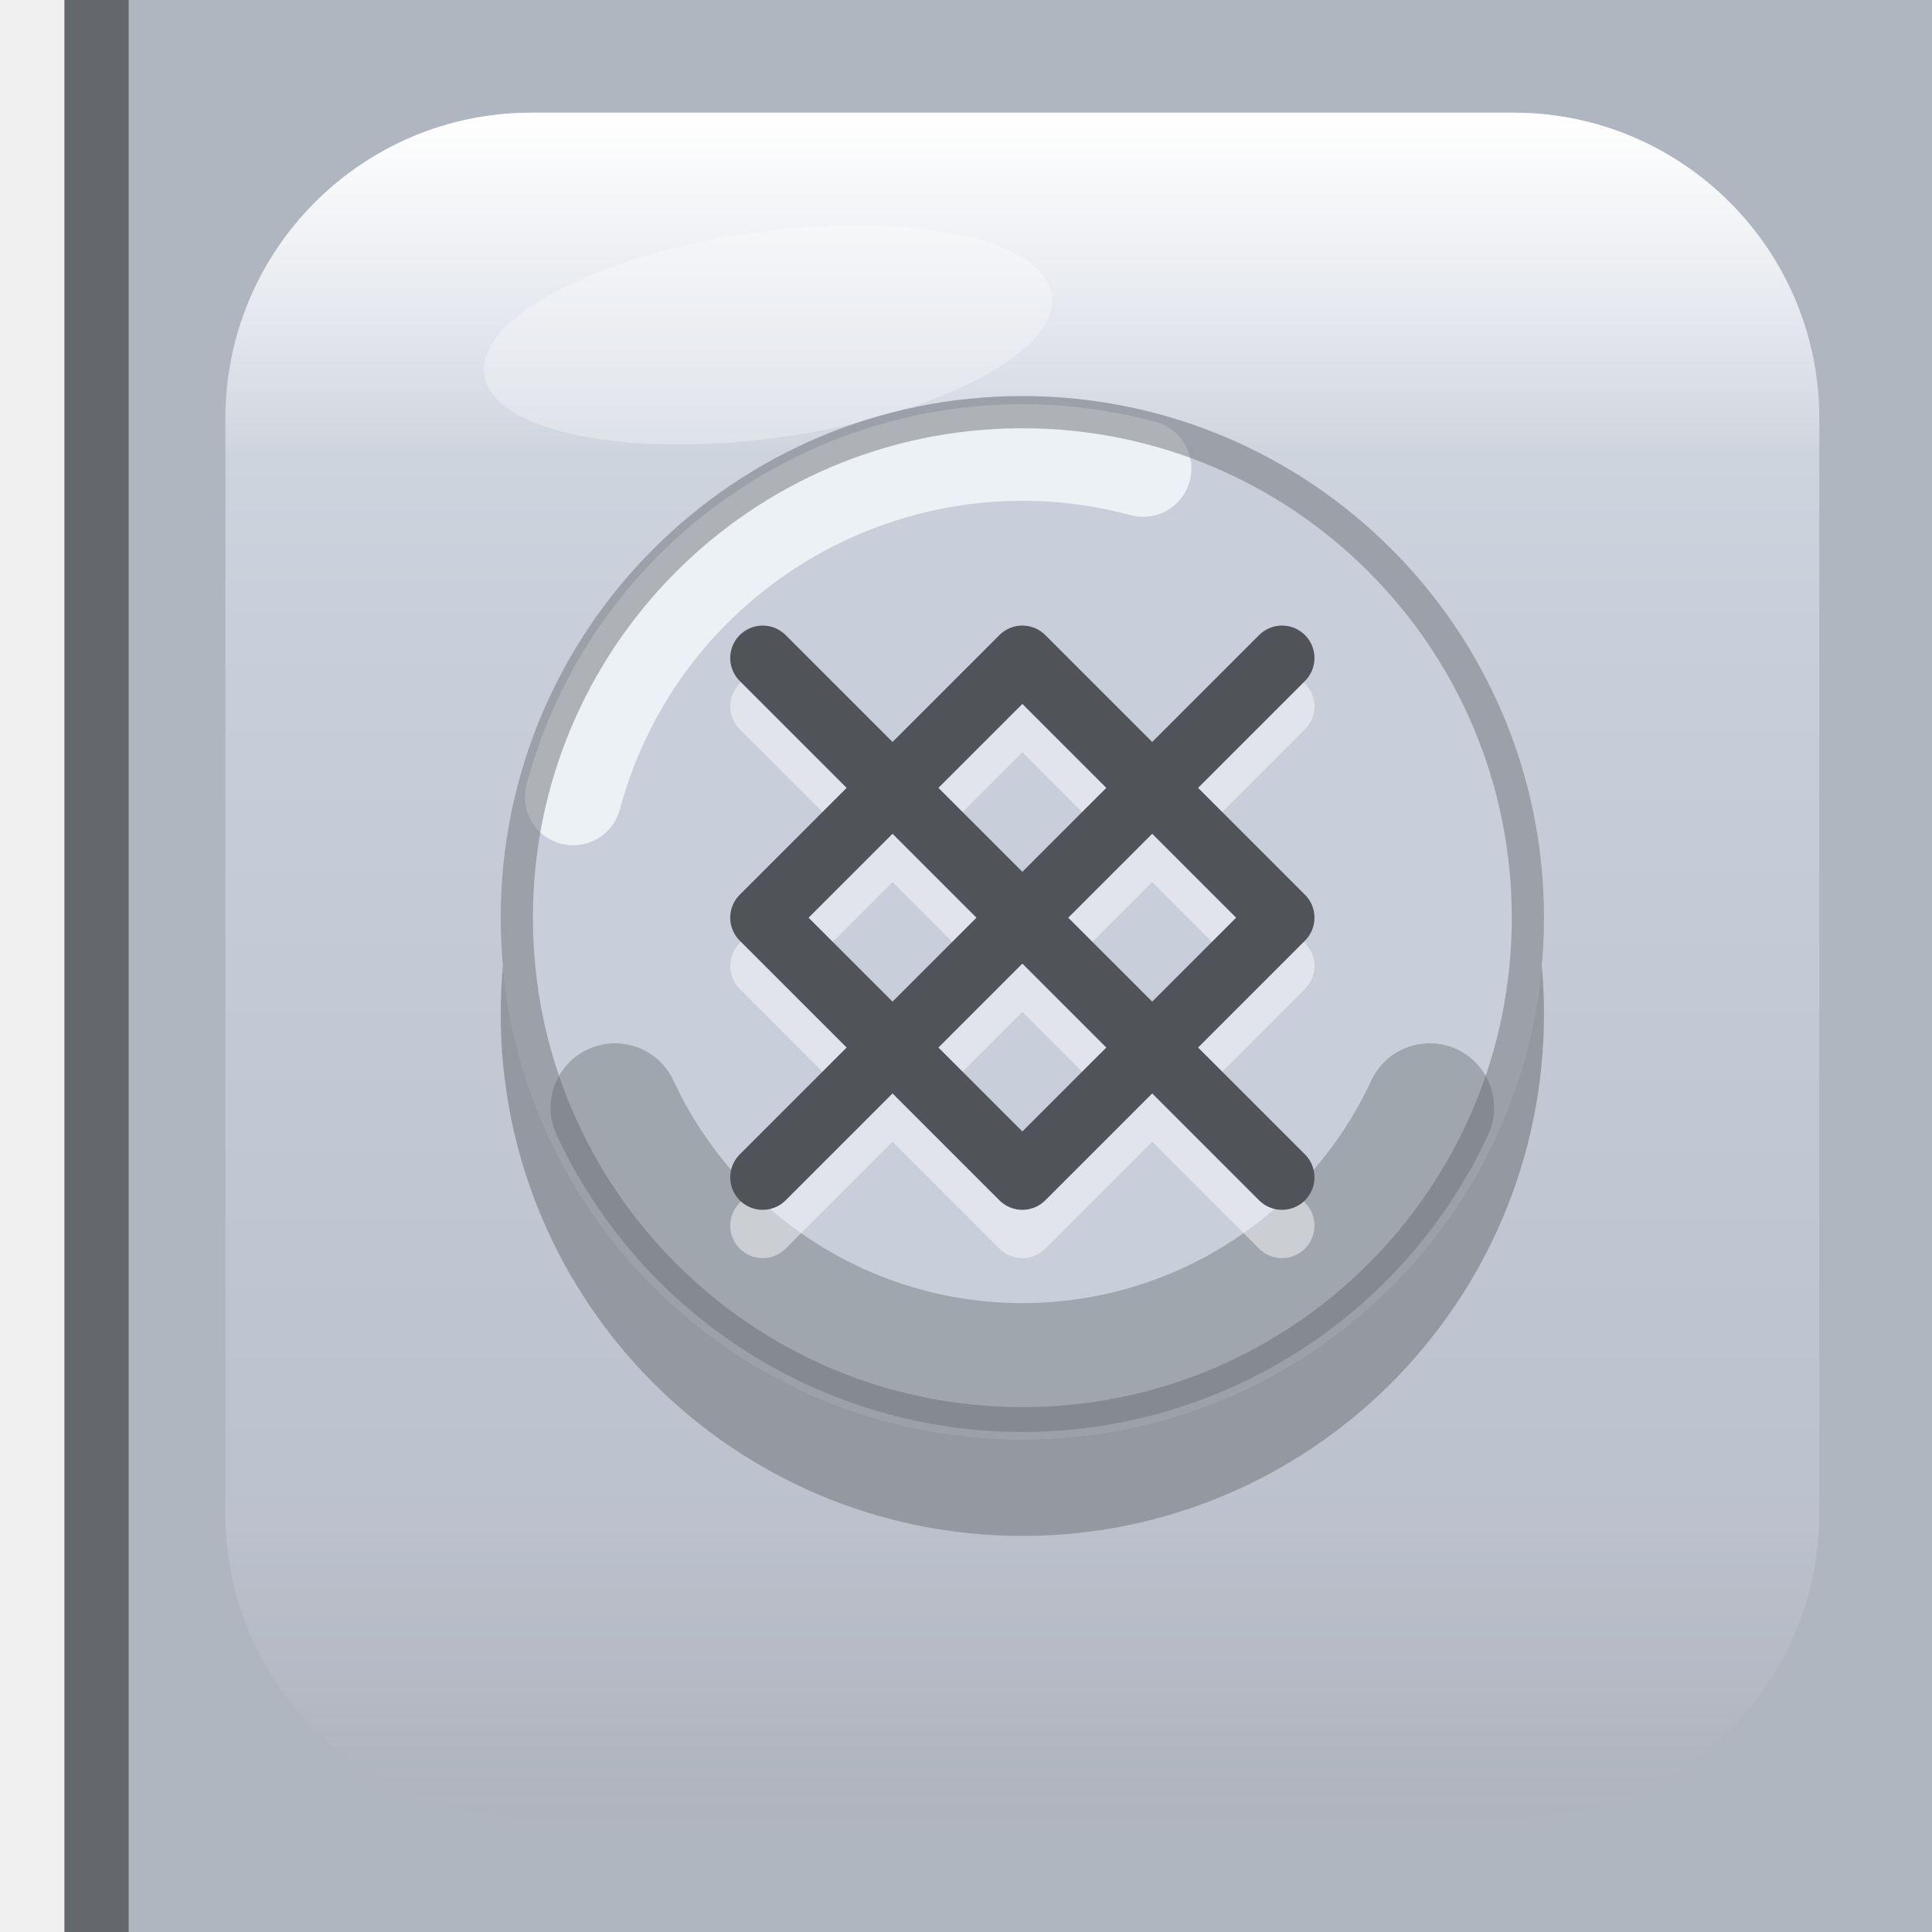
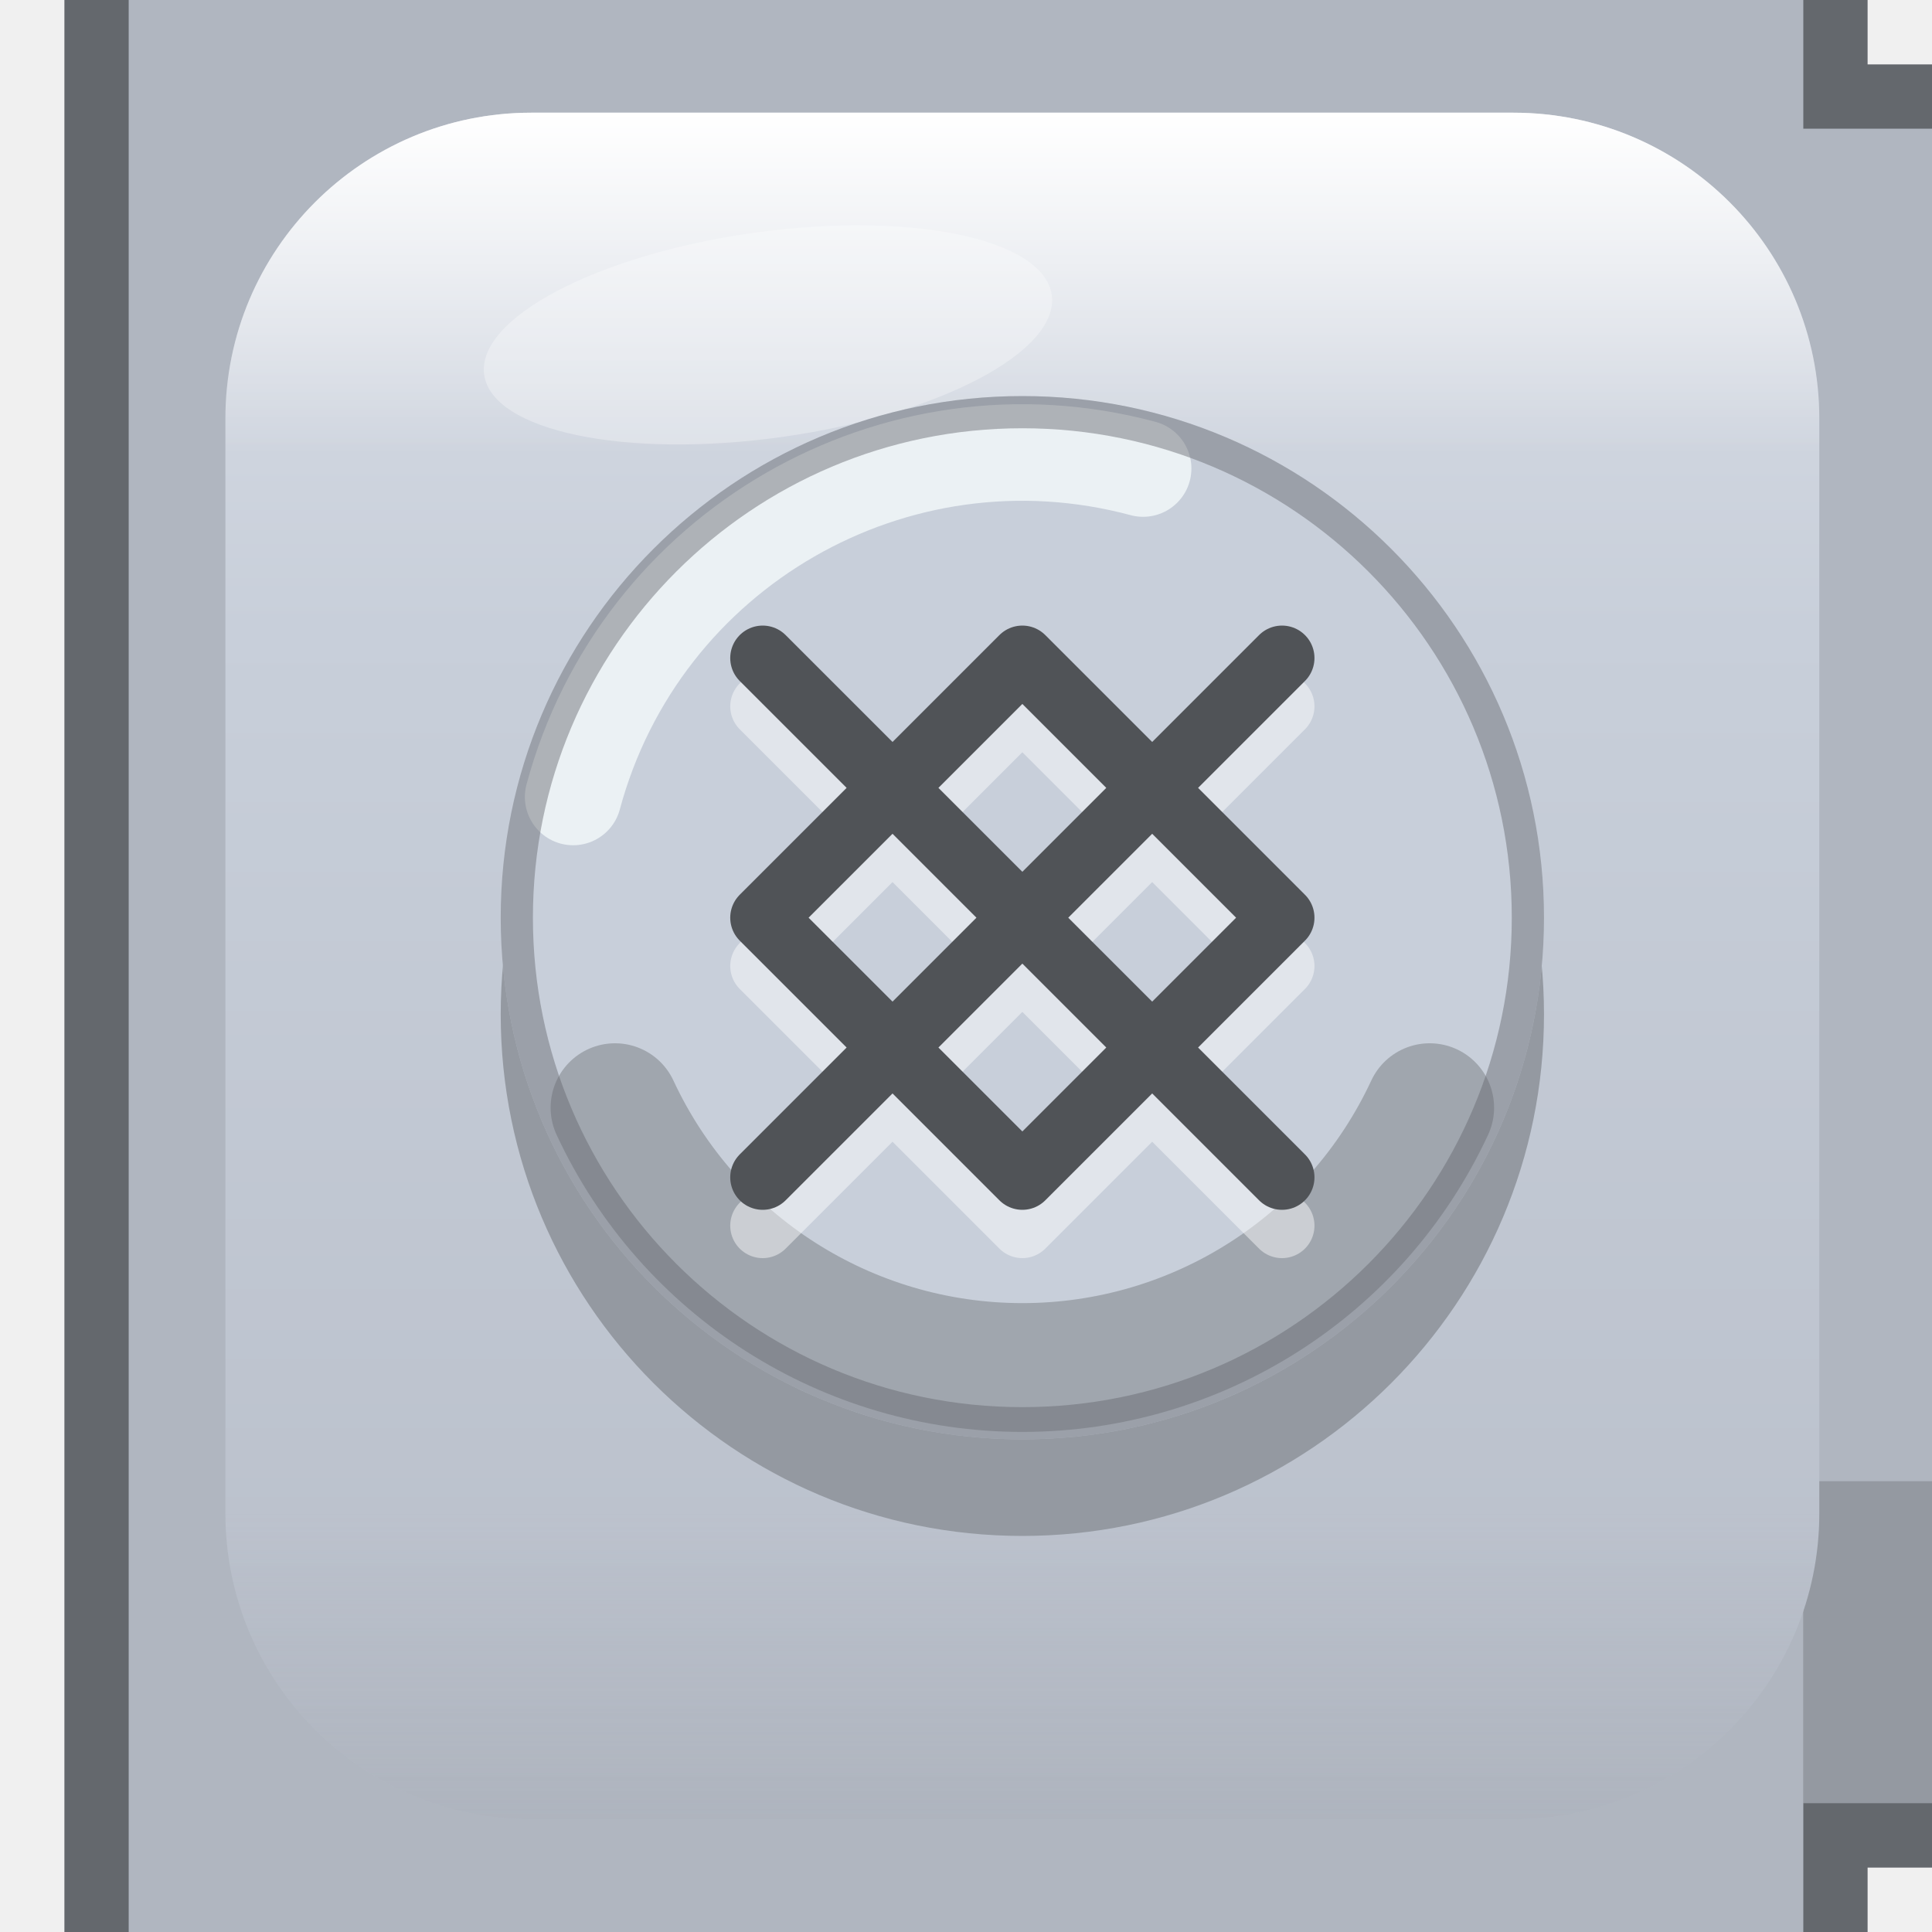
<svg xmlns="http://www.w3.org/2000/svg" width="120" height="120" viewBox="120 120 120 120" data-scale="1.5" data-pivot="0.5 0.5" data-anchor="0.5292 0.525" data-stud="64.8" data-sym="50.4">
  <defs>
    <linearGradient id="pg0" x1="0" y1="0" x2="0" y2="1">
      <stop offset="0" stop-color="#DADEE6" />
      <stop offset="0.3" stop-color="#C8CFDA" />
      <stop offset="1" stop-color="#B8BEC9" />
    </linearGradient>
    <linearGradient id="pb1" x1="0" y1="0" x2="0" y2="1">
      <stop offset="0" stop-color="#FFFFFF" />
      <stop offset="1" stop-color="#FFFFFF" stop-opacity="0" />
    </linearGradient>
    <linearGradient id="ps2" x1="0" y1="0" x2="0" y2="1">
      <stop offset="0" stop-color="#9499A1" stop-opacity="0" />
      <stop offset="1" stop-color="#9499A1" stop-opacity="0.28" />
    </linearGradient>
  </defs>
-   <path d="M148 4L332 4A24 24 0 0 1 356 28L356 332A24 24 0 0 1 332 356L148 356A24 24 0 0 1 124 332L124 28A24 24 0 0 1 148 4Z" fill="#64686D" />
-   <path d="M148 8L332 8A20 20 0 0 1 352 28L352 332A20 20 0 0 1 332 352L148 352A20 20 0 0 1 128 332L128 28A20 20 0 0 1 148 8Z" fill="#9499A1" />
-   <path d="M148 8L332 8A20 20 0 0 1 352 28L352 312A20 20 0 0 1 332 332L148 332A20 20 0 0 1 128 312L128 28A20 20 0 0 1 148 8Z" fill="#B0B6C0" />
+   <path d="M148 4L212 4A24 24 0 0 1 236 28L236 124L332 124A24 24 0 0 1 356 148L356 212A24 24 0 0 1 332 236L236 236L236 332A24 24 0 0 1 212 356L148 356A24 24 0 0 1 124 332L124 28A24 24 0 0 1 148 4Z" fill="#64686D" />
+   <path d="M148 8L212 8A20 20 0 0 1 232 28L232 128L332 128A20 20 0 0 1 352 148L352 212A20 20 0 0 1 332 232L232 232L232 332A20 20 0 0 1 212 352L148 352A20 20 0 0 1 128 332L128 28A20 20 0 0 1 148 8Z" fill="#9499A1" />
+   <path d="M148 8L212 8A20 20 0 0 1 232 28L232 128L332 128A20 20 0 0 1 352 148L352 192A20 20 0 0 1 332 212L232 212L232 312A20 20 0 0 1 212 332L148 332A20 20 0 0 1 128 312L128 28A20 20 0 0 1 148 8Z" fill="#B0B6C0" />
  <clipPath id="pc3">
    <path d="M153 127H214A19 19 0 0 1 233 146V214A19 19 0 0 1 214 233H153A19 19 0 0 1 134 214V146A19 19 0 0 1 153 127Z" />
  </clipPath>
  <path d="M153 127H214A19 19 0 0 1 233 146V214A19 19 0 0 1 214 233H153A19 19 0 0 1 134 214V146A19 19 0 0 1 153 127Z" fill="url(#pg0)" />
  <g clip-path="url(#pc3)">
    <rect x="134" y="127" width="99" height="21.2" fill="url(#pb1)" />
    <rect x="134" y="213.9" width="99" height="20.1" fill="url(#ps2)" />
    <ellipse cx="167.7" cy="140.8" rx="17.8" ry="6.4" transform="rotate(-8 167.7 140.8)" fill="#FFFFFF" fill-opacity="0.3" />
  </g>
  <circle cx="183.5" cy="183" r="32.4" fill="#9499A1" />
  <circle cx="183.5" cy="177" r="32.4" fill="#C8CFDA" />
  <path d="M208.8 188.8A27.9 27.9 0 0 1 158.2 188.8" fill="none" stroke="#A0A6AE" stroke-width="8" stroke-linecap="round" />
  <path d="M155.6 169.5A28.9 28.9 0 0 1 191 149.1" fill="none" stroke="#FAFFFF" stroke-opacity="0.7" stroke-width="6" stroke-linecap="round" />
  <circle cx="183.5" cy="177" r="31.4" fill="none" stroke="#64686D" stroke-opacity="0.45" stroke-width="2" />
  <g transform="translate(158.3 154.8) scale(0.504)">
    <g opacity="0.45">
      <path d="M18 50L50 18M18 82L82 18M50 82L82 50M18 50L50 82M18 18L82 82M50 18L82 50" fill="none" stroke="#FFFFFF" stroke-width="8" stroke-linecap="round" stroke-linejoin="round" />
    </g>
  </g>
  <g transform="translate(158.3 151.8) scale(0.504)">
    <g>
      <path d="M18 50L50 18M18 82L82 18M50 82L82 50M18 50L50 82M18 18L82 82M50 18L82 50" fill="none" stroke="#505357" stroke-width="8" stroke-linecap="round" stroke-linejoin="round" />
    </g>
  </g>
</svg>
